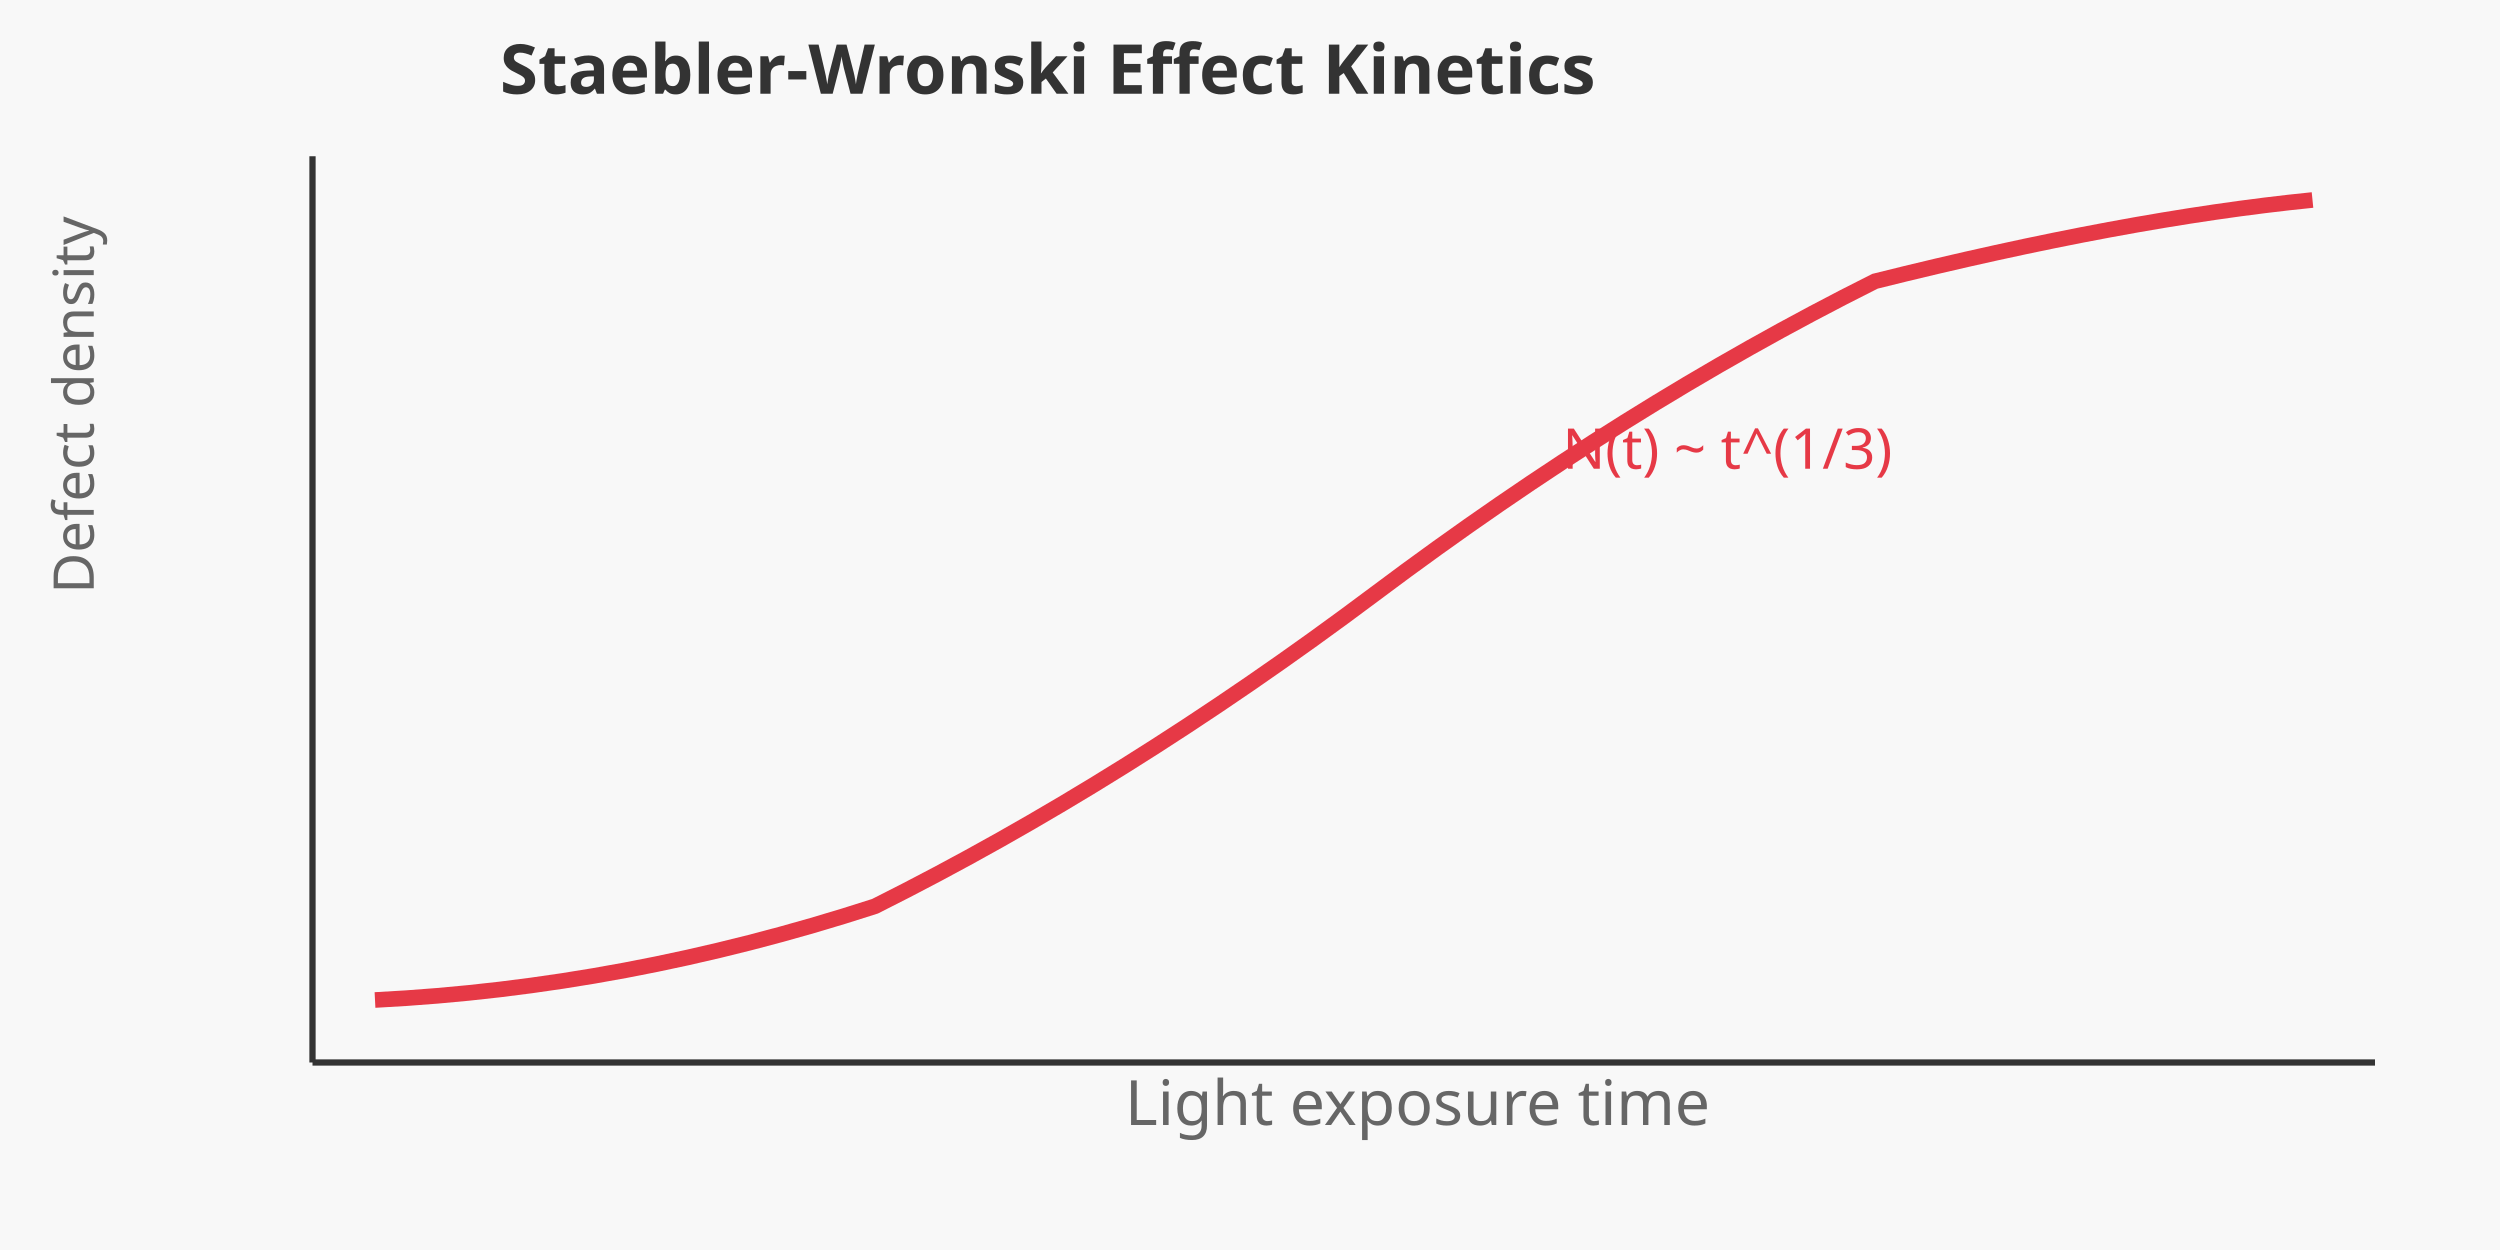
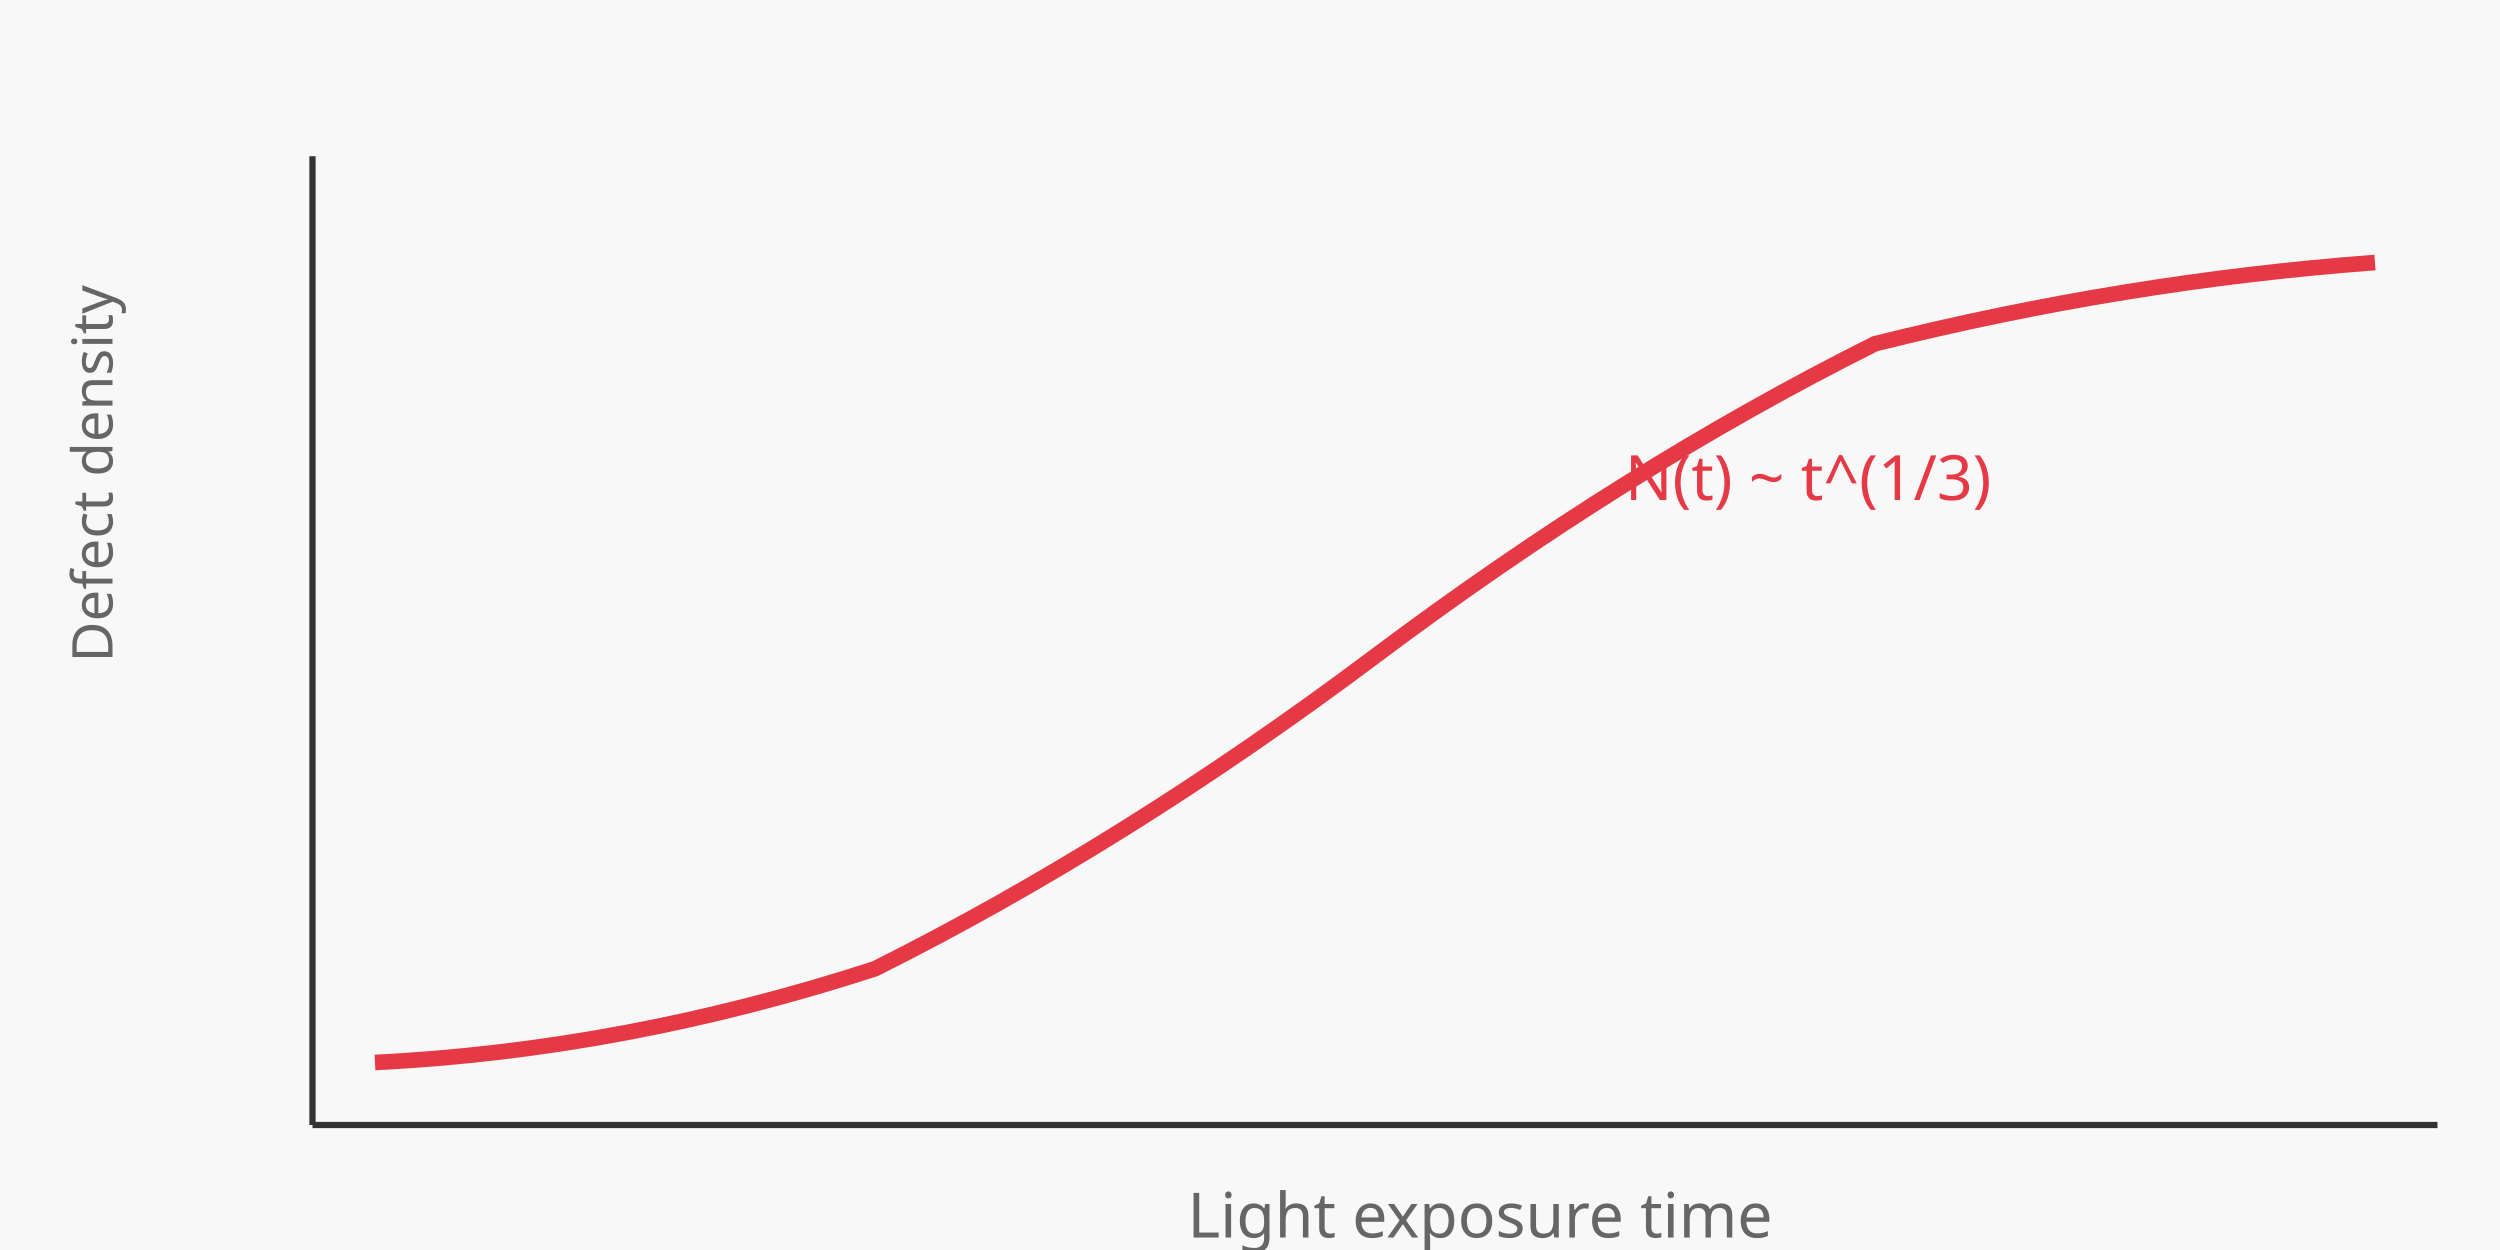
<svg xmlns="http://www.w3.org/2000/svg" viewBox="0 0 400 200" fill="none">
  <rect width="400" height="200" fill="#f8f8f8" />
-   <path d="M60 160 Q100 158 140 145 Q180 125 220 95 Q260 65 300 45 Q340 35 370 32" stroke="#e63946" stroke-width="2.5" fill="none" />
-   <text x="180" y="180" font-family="system-ui" font-size="10" fill="#666">Light exposure time</text>
-   <text x="15" y="95" font-family="system-ui" font-size="9" fill="#666" transform="rotate(-90, 15, 95)">Defect density</text>
-   <line x1="50" y1="170" x2="380" y2="170" stroke="#333" stroke-width="1" />
-   <line x1="50" y1="170" x2="50" y2="25" stroke="#333" stroke-width="1" />
-   <text x="250" y="75" font-family="system-ui" font-size="9" fill="#e63946">N(t) ~ t^(1/3)</text>
-   <text x="80" y="15" font-family="system-ui" font-size="11" fill="#333" font-weight="600">Staebler-Wronski Effect Kinetics</text>
+   <path d="M60 170 Q100 168 140 155 Q180 135 220 105 Q260 75 300 55 Q340 45 380 42" stroke="#e63946" stroke-width="2.5" fill="none" />
+   <line x1="50" y1="180" x2="390" y2="180" stroke="#333" stroke-width="1" />
+   <line x1="50" y1="180" x2="50" y2="25" stroke="#333" stroke-width="1" />
+   <text x="190" y="198" font-family="system-ui" font-size="10" fill="#666">Light exposure time</text>
+   <text x="12" y="100" font-family="system-ui" font-size="9" fill="#666" transform="rotate(-90, 18, 100)">Defect density</text>
+   <text x="260" y="80" font-family="system-ui" font-size="10" fill="#e63946">N(t) ~ t^(1/3)</text>
</svg>
